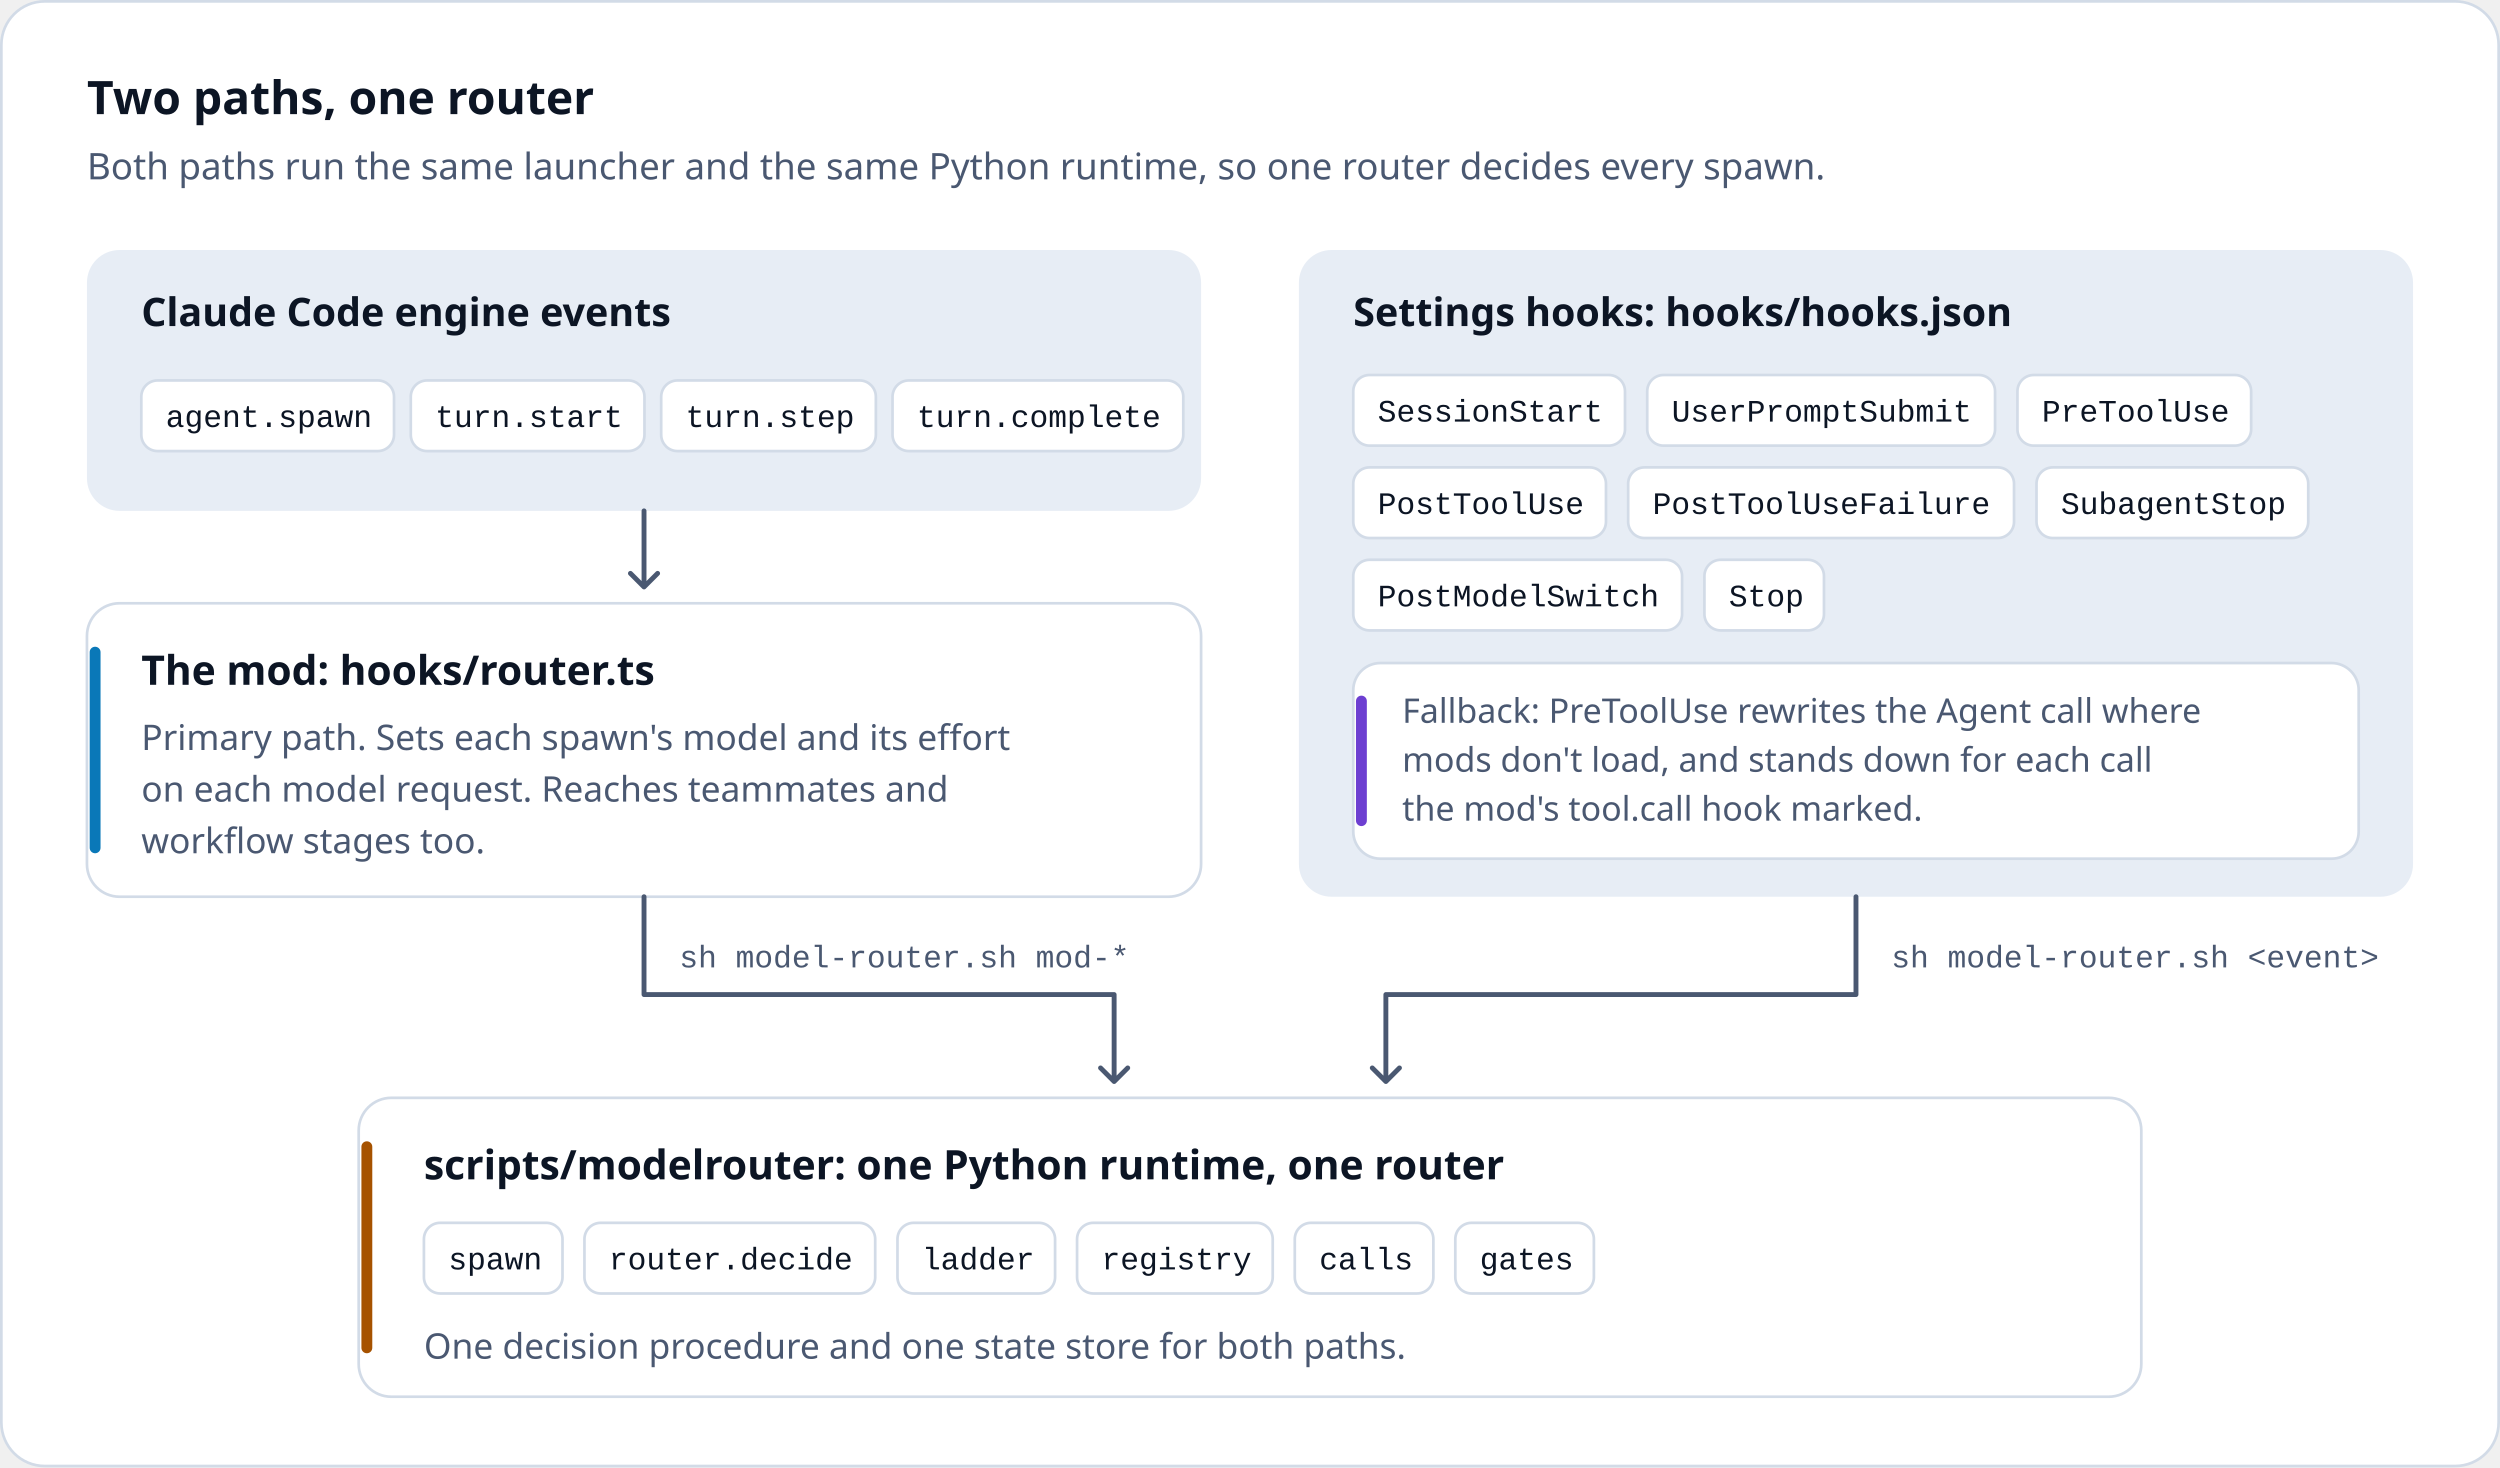
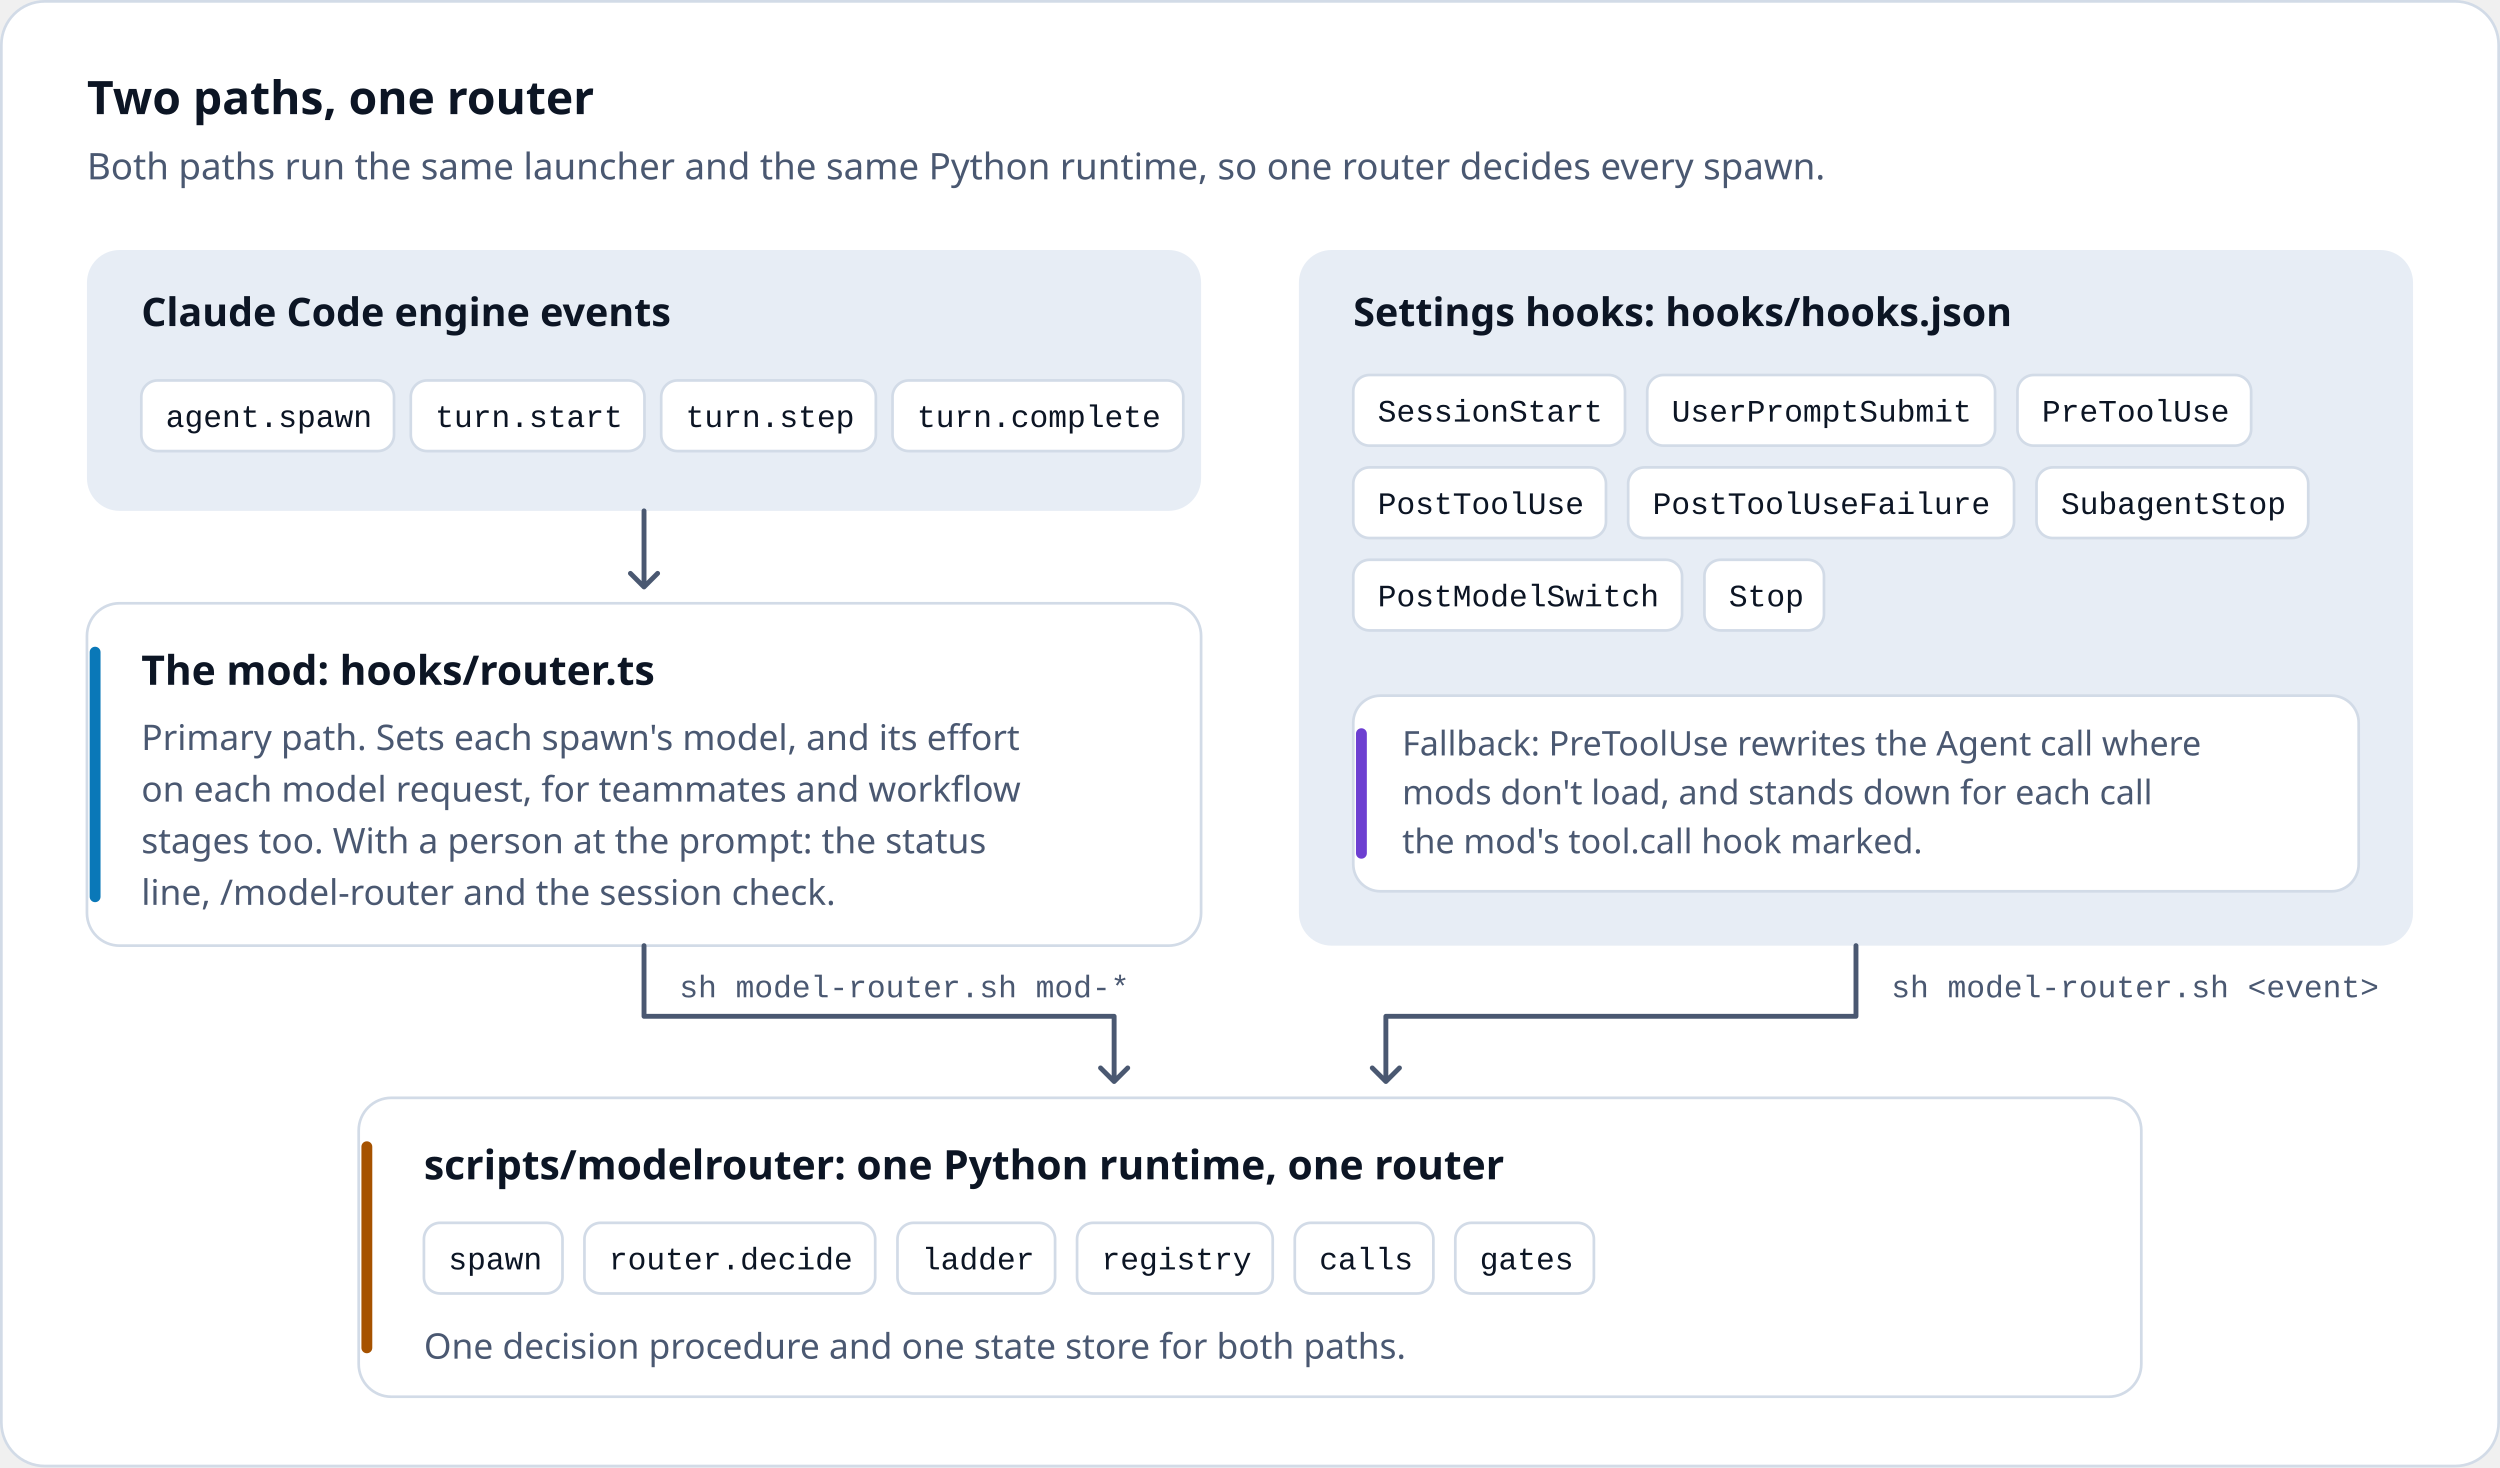
- <svg xmlns="http://www.w3.org/2000/svg" viewBox="0 0 920 540" width="920" height="540" role="img" aria-label="Claude Code engine events (agent.spawn, turn.start, turn.step, turn.complete) reach the mod, hooks/router.ts. Settings hooks in hooks/hooks.json (SessionStart, UserPromptSubmit, PreToolUse, PostToolUse, PostToolUseFailure, SubagentStop, PostModelSwitch, Stop) do the bookkeeping and are the fallback. Both run sh model-router.sh, which calls one Python runtime that decides every spawn.">
+ <svg xmlns="http://www.w3.org/2000/svg" viewBox="0 0 920 540" width="920" height="540" role="img" aria-label="Claude Code engine events, such as agent.spawn, turn.start, turn.step and turn.complete, reach the mod, hooks/router.ts. With a person at the prompt, the mod also shows the status line, serves /model-router and runs the session check. Settings hooks in hooks/hooks.json (SessionStart, UserPromptSubmit, PreToolUse, PostToolUse, PostToolUseFailure, SubagentStop, PostModelSwitch, Stop) do the bookkeeping and are the fallback. Both run sh model-router.sh, which calls one Python runtime that decides every spawn.">
  <style>text{font-family:-apple-system, BlinkMacSystemFont, "Segoe UI", "Noto Sans", Helvetica, Arial, sans-serif}.mono{font-family:ui-monospace, SFMono-Regular, "SF Mono", Menlo, Consolas, "Liberation Mono", monospace}.b{font-weight:600}.card{fill:#FFFFFF;stroke:#D2DBE7}.ink{fill:#0C1524}.mut{fill:#4A5871}.faint{fill:#E7EDF5}.ln{stroke:#D2DBE7}.lnm{stroke:#4A5871}.rt{fill:#A65200}.rts{stroke:#A65200}.rtsoft{fill:#FFF1DE}.halo{stroke:#FFFFFF}.tag{fill:#FFFFFF}.r1{fill:#0E8C6F}.r1s{stroke:#0E8C6F}.r2{fill:#0A78B8}.r2s{stroke:#0A78B8}.r3{fill:#3B57D6}.r3s{stroke:#3B57D6}.r4{fill:#6D3FD1}.r4s{stroke:#6D3FD1}.r5{fill:#A72C8A}.r5s{stroke:#A72C8A}@media (prefers-color-scheme: dark){.card{fill:#0F1828;stroke:#26344B}.ink{fill:#E7EDF6}.mut{fill:#9BA9BD}.faint{fill:#1A263A}.ln{stroke:#26344B}.lnm{stroke:#9BA9BD}.rt{fill:#FFB23E}.rts{stroke:#FFB23E}.rtsoft{fill:#33260F}.halo{stroke:#0F1828}.tag{fill:#0C1524}.r1{fill:#38D3A8}.r1s{stroke:#38D3A8}.r2{fill:#45B4F2}.r2s{stroke:#45B4F2}.r3{fill:#8196FF}.r3s{stroke:#8196FF}.r4{fill:#AA8BFF}.r4s{stroke:#AA8BFF}.r5{fill:#F27BCD}.r5s{stroke:#F27BCD}}</style>
  <rect x="0.5" y="0.5" width="919" height="539" rx="16" class="card" />
  <text x="32" y="42" class="ink b" font-size="17">Two paths, one router</text>
  <text x="32" y="66" class="mut" font-size="13.5">Both paths run the same launcher and the same Python runtime, so one router decides every spawn.</text>
  <rect x="32" y="92" width="410" height="96" rx="12" class="faint" stroke-width="0" />
  <text x="52" y="120" class="ink b" font-size="14.5">Claude Code engine events</text>
  <rect x="52" y="140" width="93" height="26" rx="6" class="card" stroke-width="1" />
  <text x="61" y="157.14" class="mono ink" font-size="11.5">agent.spawn</text>
  <rect x="151.165" y="140" width="86" height="26" rx="6" class="card" stroke-width="1" />
  <text x="160.165" y="157.14" class="mono ink" font-size="11.5">turn.start</text>
  <rect x="243.315" y="140" width="79" height="26" rx="6" class="card" stroke-width="1" />
  <text x="252.315" y="157.14" class="mono ink" font-size="11.5">turn.step</text>
  <rect x="328.45" y="140" width="107" height="26" rx="6" class="card" stroke-width="1" />
  <text x="337.45" y="157.14" class="mono ink" font-size="11.5">turn.complete</text>
-   <rect x="32" y="222" width="410" height="108" rx="12" class="card" stroke-width="1" />
-   <rect x="33" y="238" width="4" height="76" rx="2" class="r2" />
+   <rect x="32" y="222" width="410" height="126" rx="12" class="card" stroke-width="1" />
+   <rect x="33" y="238" width="4" height="94" rx="2" class="r2" />
  <text x="52" y="252" class="ink b" font-size="15">The mod: hooks/router.ts</text>
-   <text x="52" y="276" class="mut" font-size="13">Primary path. Sets each spawn's model and its effort</text>
-   <text x="52" y="295" class="mut" font-size="13">on each model request. Reaches teammates and</text>
-   <text x="52" y="314" class="mut" font-size="13">workflow stages too.</text>
-   <rect x="478" y="92" width="410" height="238" rx="12" class="faint" stroke-width="0" />
+   <text x="52" y="276" class="mut" font-size="13">Primary path. Sets each spawn's model, and its effort</text>
+   <text x="52" y="295" class="mut" font-size="13">on each model request, for teammates and workflow</text>
+   <text x="52" y="314" class="mut" font-size="13">stages too. With a person at the prompt: the status</text>
+   <text x="52" y="333" class="mut" font-size="13">line, /model-router and the session check.</text>
+   <rect x="478" y="92" width="410" height="256" rx="12" class="faint" stroke-width="0" />
  <text x="498" y="120" class="ink b" font-size="14.5">Settings hooks: hooks/hooks.json</text>
  <rect x="498" y="138" width="100" height="26" rx="6" class="card" stroke-width="1" />
  <text x="507" y="155.14" class="mono ink" font-size="11.5">SessionStart</text>
  <rect x="606.18" y="138" width="128" height="26" rx="6" class="card" stroke-width="1" />
  <text x="615.18" y="155.14" class="mono ink" font-size="11.5">UserPromptSubmit</text>
  <rect x="742.42" y="138" width="86" height="26" rx="6" class="card" stroke-width="1" />
  <text x="751.42" y="155.14" class="mono ink" font-size="11.5">PreToolUse</text>
  <rect x="498" y="172" width="93" height="26" rx="6" class="card" stroke-width="1" />
  <text x="507" y="189.14" class="mono ink" font-size="11.5">PostToolUse</text>
  <rect x="599.165" y="172" width="142" height="26" rx="6" class="card" stroke-width="1" />
  <text x="608.165" y="189.14" class="mono ink" font-size="11.5">PostToolUseFailure</text>
  <rect x="749.435" y="172" width="100" height="26" rx="6" class="card" stroke-width="1" />
  <text x="758.435" y="189.14" class="mono ink" font-size="11.5">SubagentStop</text>
  <rect x="498" y="206" width="121" height="26" rx="6" class="card" stroke-width="1" />
  <text x="507" y="223.14" class="mono ink" font-size="11.5">PostModelSwitch</text>
  <rect x="627.225" y="206" width="44" height="26" rx="6" class="card" stroke-width="1" />
  <text x="636.225" y="223.14" class="mono ink" font-size="11.5">Stop</text>
-   <rect x="498" y="244" width="370" height="72" rx="10" class="card" stroke-width="1" />
-   <rect x="499" y="256" width="4" height="48" rx="2" class="r4" />
-   <text x="516" y="266" class="mut" font-size="12.5">Fallback: PreToolUse rewrites the Agent call where</text>
-   <text x="516" y="284" class="mut" font-size="12.5">mods don't load, and stands down for each call</text>
-   <text x="516" y="302" class="mut" font-size="12.5">the mod's tool.call hook marked.</text>
+   <rect x="498" y="256" width="370" height="72" rx="10" class="card" stroke-width="1" />
+   <rect x="499" y="268" width="4" height="48" rx="2" class="r4" />
+   <text x="516" y="278" class="mut" font-size="12.5">Fallback: PreToolUse rewrites the Agent call where</text>
+   <text x="516" y="296" class="mut" font-size="12.5">mods don't load, and stands down for each call</text>
+   <text x="516" y="314" class="mut" font-size="12.5">the mod's tool.call hook marked.</text>
  <path d="M237 188V216M232 211L237 216L242 211" class="lnm" stroke-width="1.8" fill="none" stroke-linecap="round" stroke-linejoin="round" />
-   <path d="M237 330V366H410V398M405 393L410 398L415 393" class="lnm" stroke-width="1.8" fill="none" stroke-linecap="round" stroke-linejoin="round" />
-   <path d="M683 330V366H510V398M505 393L510 398L515 393" class="lnm" stroke-width="1.8" fill="none" stroke-linecap="round" stroke-linejoin="round" />
-   <text x="250" y="356" class="mono mut" font-size="11.5">sh model-router.sh mod-*</text>
-   <text x="696" y="356" class="mono mut" font-size="11.5">sh model-router.sh &lt;event&gt;</text>
+   <path d="M237 348V374H410V398M405 393L410 398L415 393" class="lnm" stroke-width="1.8" fill="none" stroke-linecap="round" stroke-linejoin="round" />
+   <path d="M683 348V374H510V398M505 393L510 398L515 393" class="lnm" stroke-width="1.8" fill="none" stroke-linecap="round" stroke-linejoin="round" />
+   <text x="250" y="367" class="mono mut" font-size="11.5">sh model-router.sh mod-*</text>
+   <text x="696" y="367" class="mono mut" font-size="11.5">sh model-router.sh &lt;event&gt;</text>
  <rect x="132" y="404" width="656" height="110" rx="12" class="card" stroke-width="1" />
  <rect x="133" y="420" width="4" height="78" rx="2" class="rt" />
  <text x="156" y="434" class="ink b" font-size="15">scripts/modelrouter: one Python runtime, one router</text>
  <rect x="156" y="450" width="51" height="26" rx="6" class="card" stroke-width="1" />
  <text x="165" y="467.14" class="mono ink" font-size="11.5">spawn</text>
  <rect x="215.075" y="450" width="107" height="26" rx="6" class="card" stroke-width="1" />
  <text x="224.075" y="467.14" class="mono ink" font-size="11.5">router.decide</text>
  <rect x="330.27" y="450" width="58" height="26" rx="6" class="card" stroke-width="1" />
  <text x="339.27" y="467.14" class="mono ink" font-size="11.5">ladder</text>
  <rect x="396.36" y="450" width="72" height="26" rx="6" class="card" stroke-width="1" />
  <text x="405.36" y="467.14" class="mono ink" font-size="11.5">registry</text>
  <rect x="476.48" y="450" width="51" height="26" rx="6" class="card" stroke-width="1" />
  <text x="485.48" y="467.14" class="mono ink" font-size="11.5">calls</text>
  <rect x="535.555" y="450" width="51" height="26" rx="6" class="card" stroke-width="1" />
  <text x="544.555" y="467.14" class="mono ink" font-size="11.5">gates</text>
  <text x="156" y="500" class="mut" font-size="13">One decision procedure and one state store for both paths.</text>
</svg>
